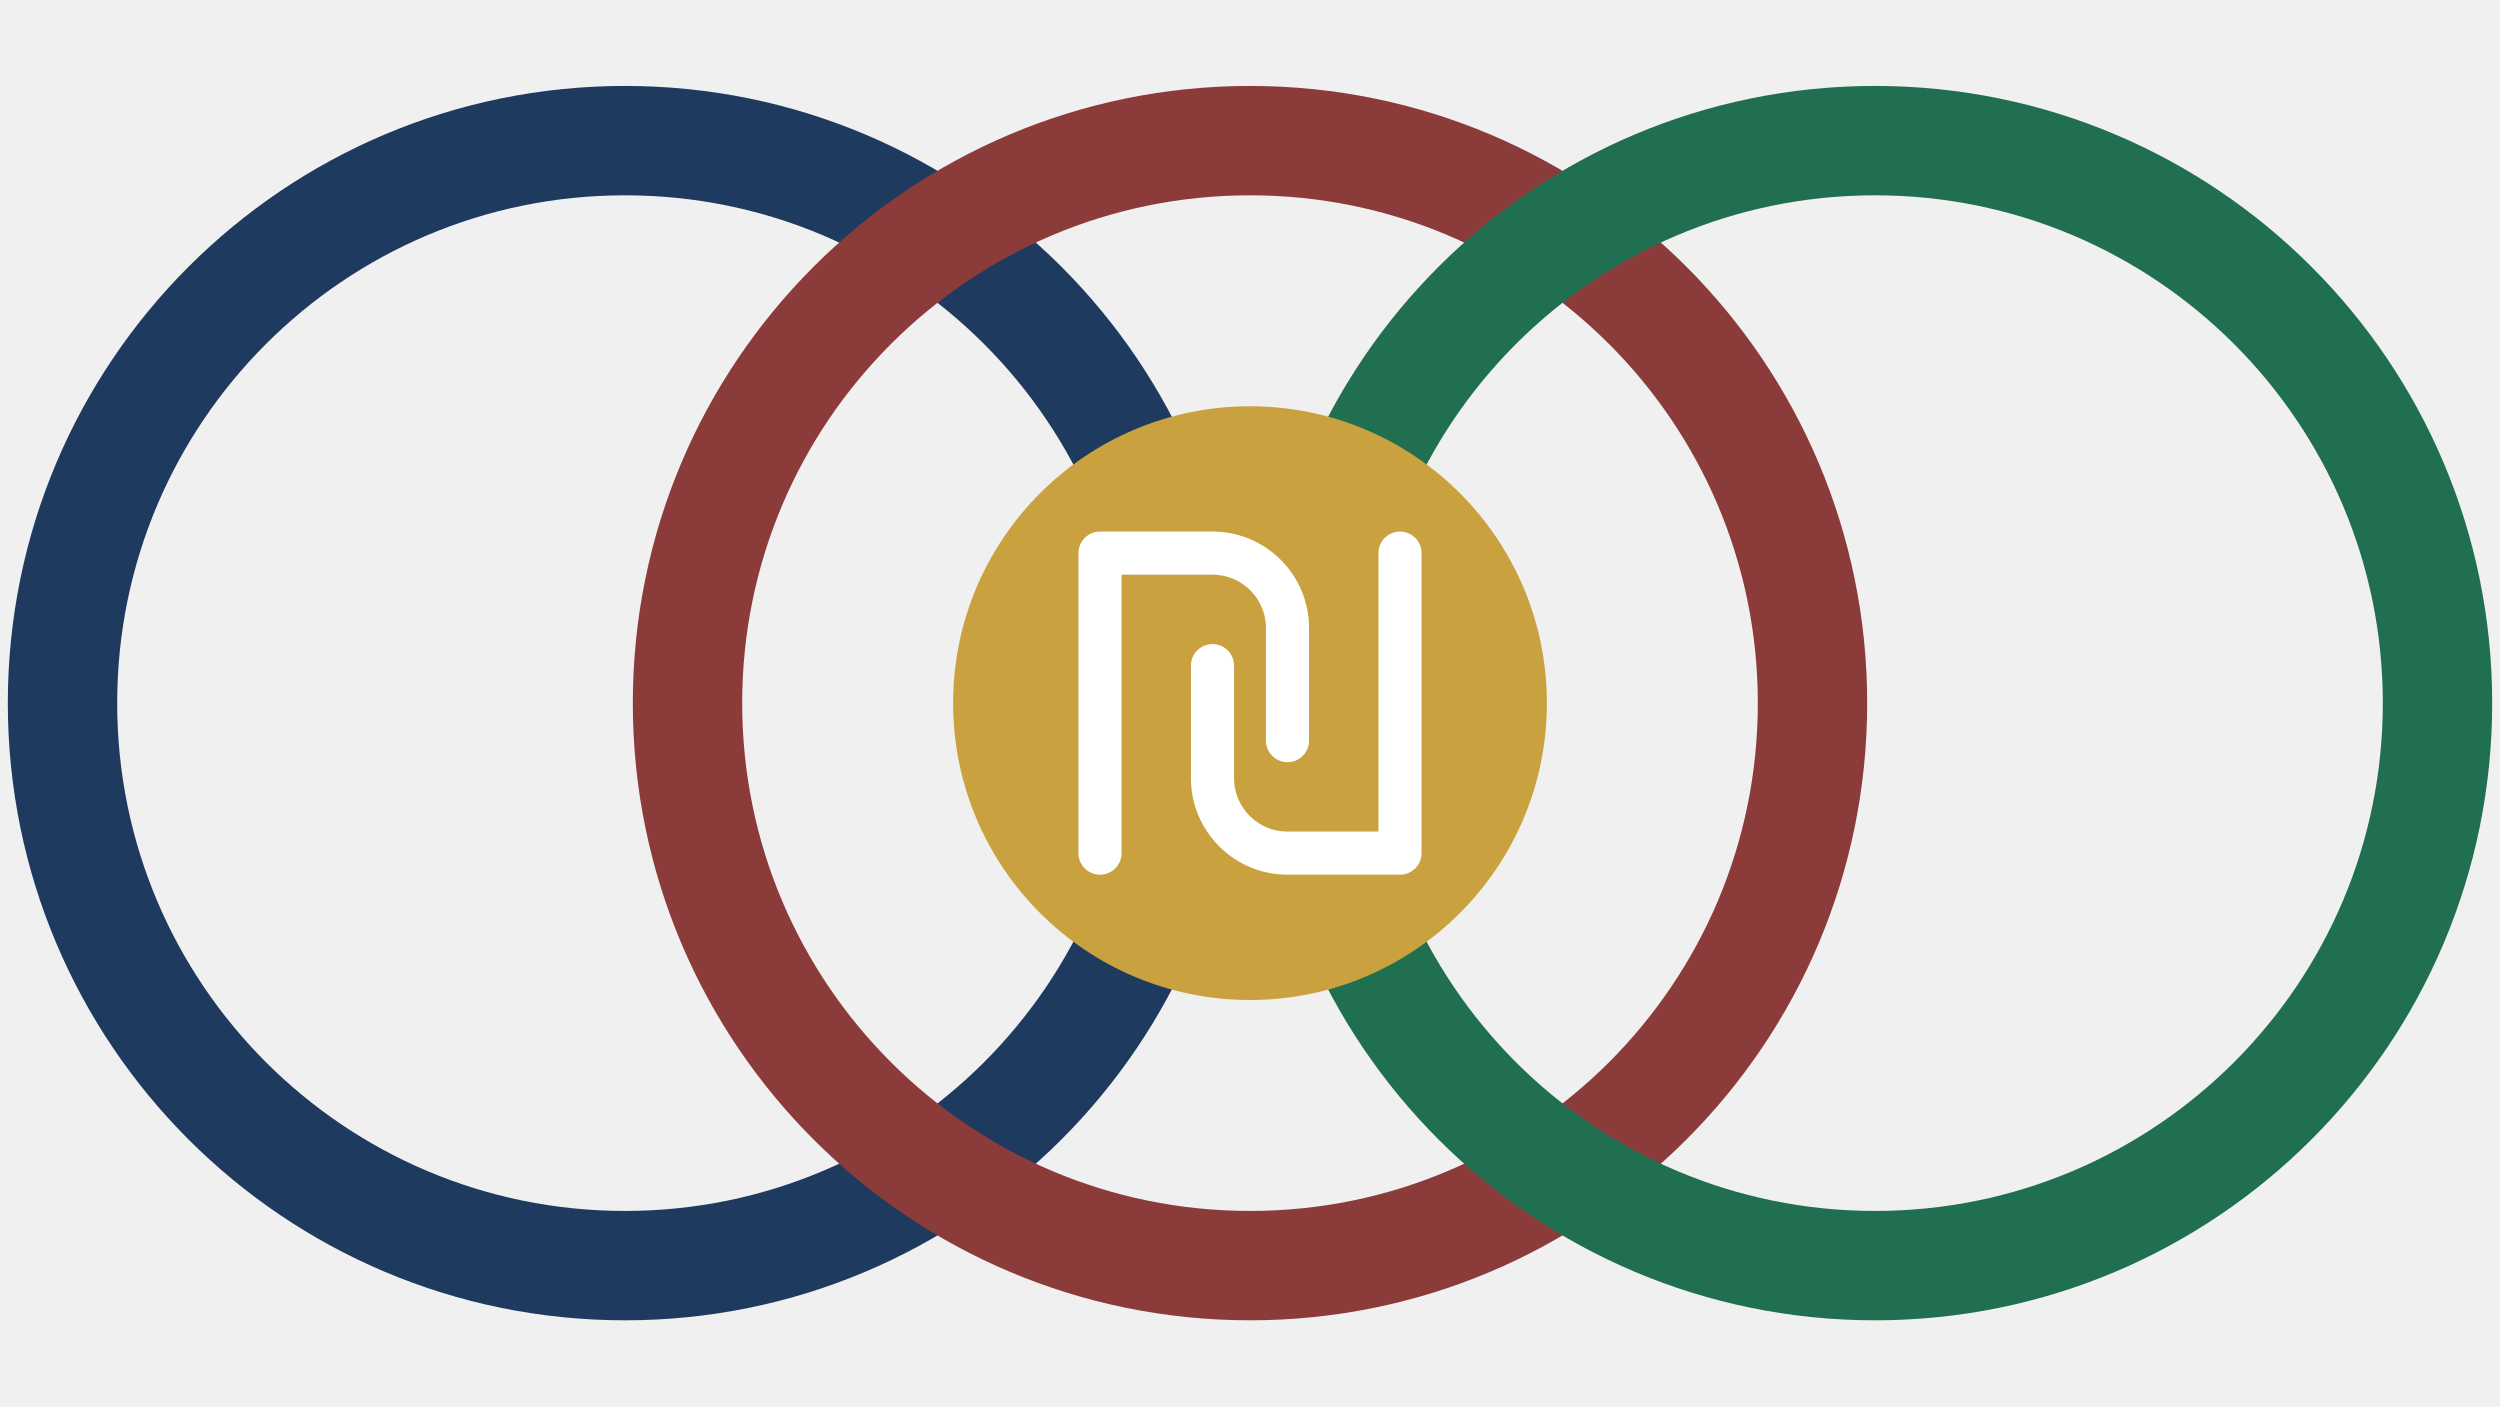
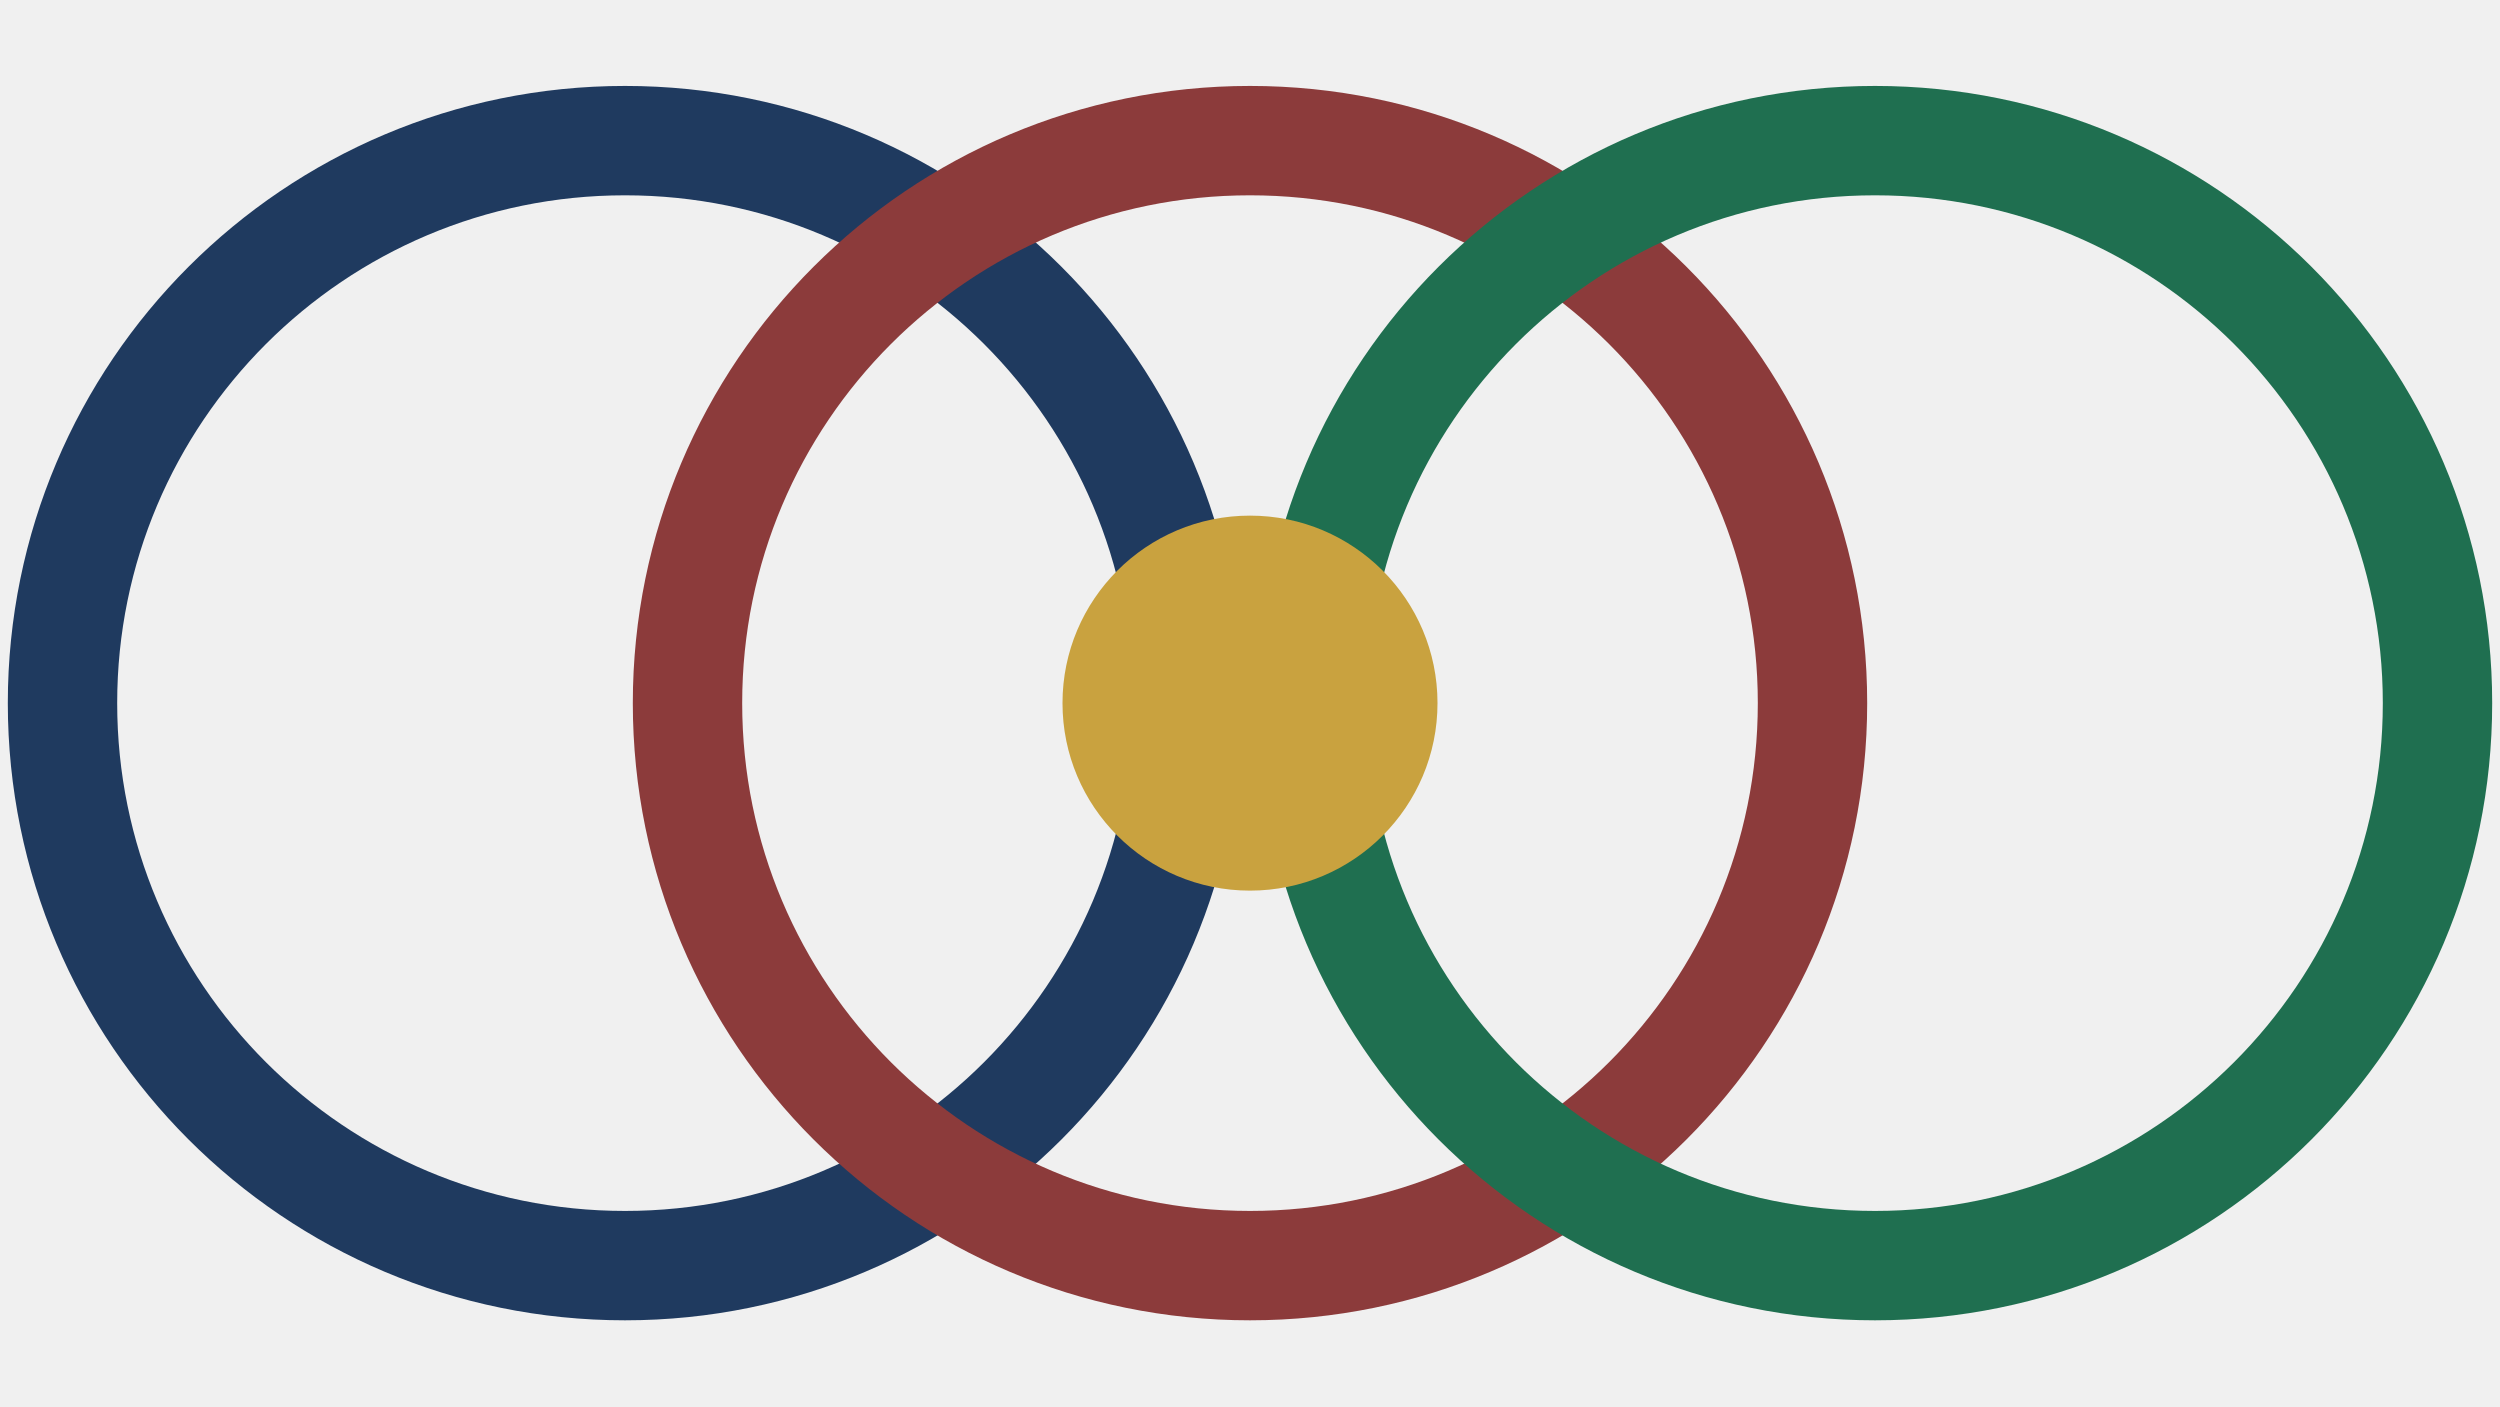
<svg xmlns="http://www.w3.org/2000/svg" viewBox="0 0 160 90" role="img" aria-label="נקודת איזון">
  <g fill="none" stroke-width="7">
    <circle cx="40" cy="45" r="36" stroke="#1F3A5F" />
    <circle cx="80" cy="45" r="36" stroke="#8C3B3B" />
    <circle cx="120" cy="45" r="36" stroke="#1F6F50" />
  </g>
-   <circle cx="80" cy="45" r="19" fill="#C9A23F" />
-   <g transform="translate(65.6 30.6) scale(1.2)">
-     <path d="M4 20V4h6a4 4 0 014 4v6M20 4v16h-6a4 4 0 01-4-4v-6" fill="none" stroke="#fff" stroke-width="2.3" stroke-linecap="round" stroke-linejoin="round" />
-   </g>
+   <circle cx="80" cy="45" r="12" fill="#C9A23F" />
</svg>
